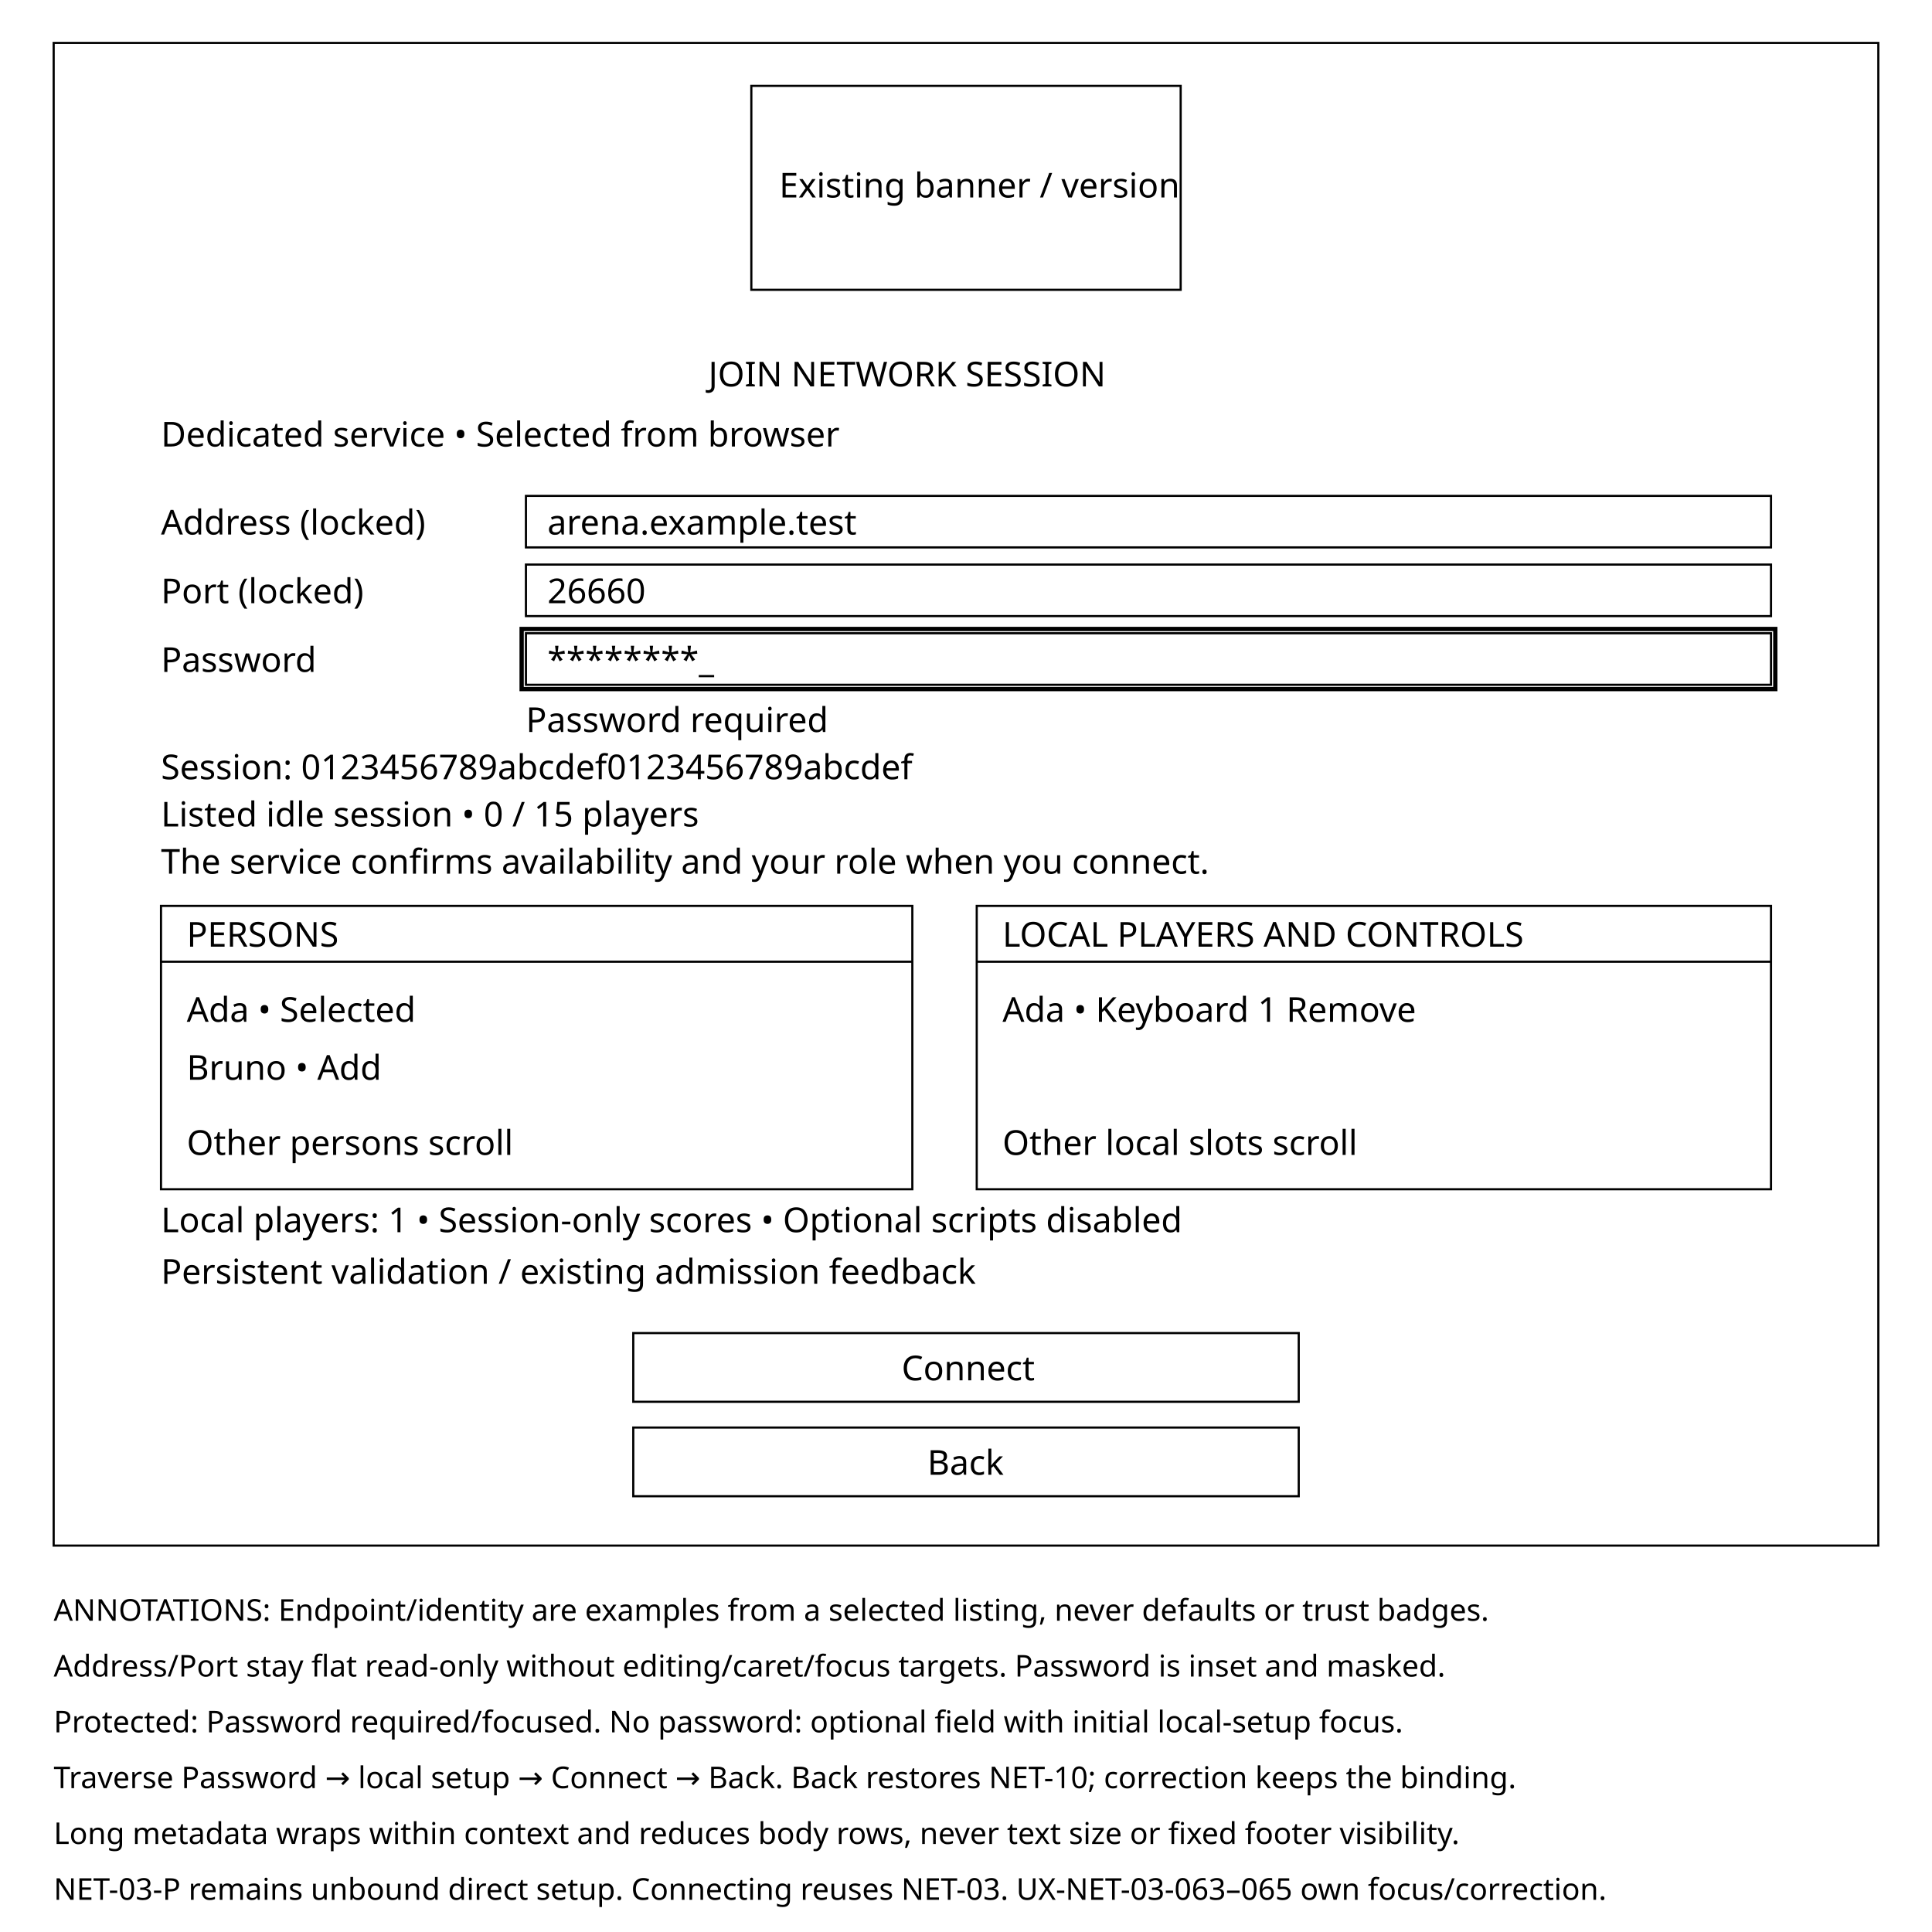
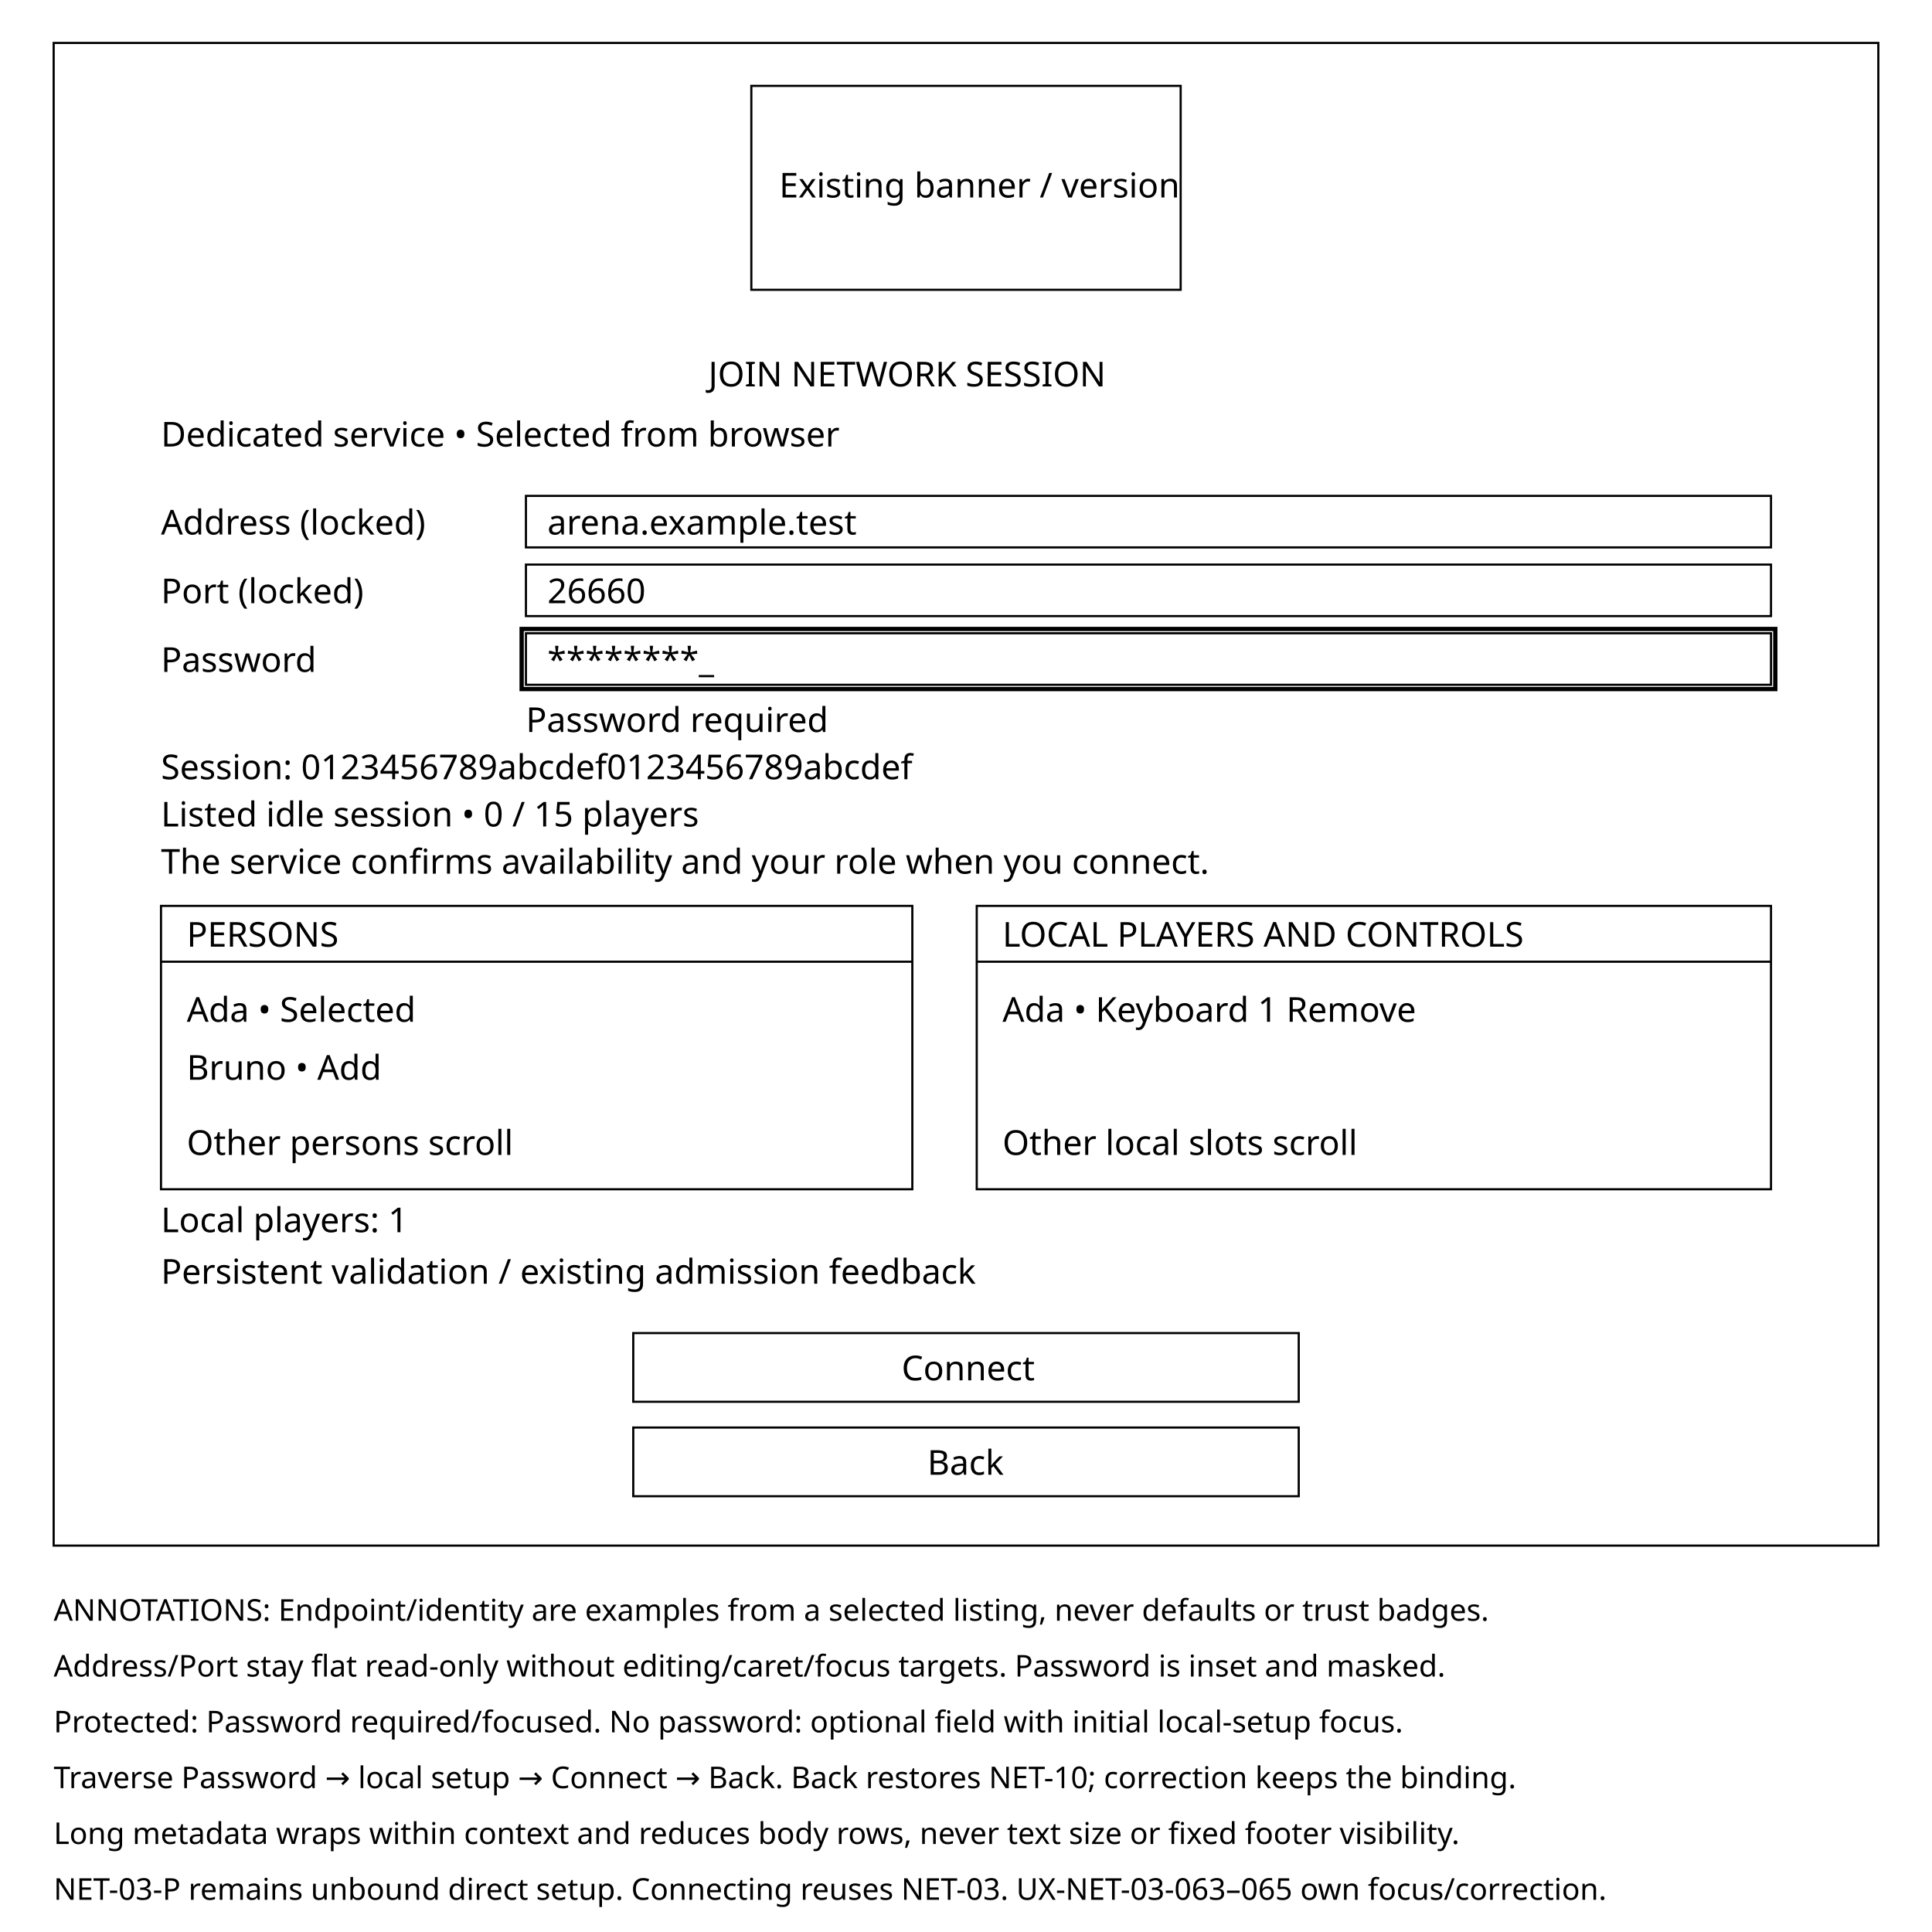
<svg xmlns="http://www.w3.org/2000/svg" width="900" height="900" viewBox="0 0 900 900">
  <rect width="900" height="900" fill="white" />
  <g fill="none" stroke="black">
    <rect x="25" y="20" width="850" height="700" />
    <rect x="350" y="40" width="200" height="95" />
    <rect x="245" y="231" width="580" height="24" />
    <rect x="245" y="263" width="580" height="24" />
    <rect x="245" y="295" width="580" height="24" />
    <rect x="243" y="293" width="584" height="28" stroke-width="2" />
    <rect x="75" y="422" width="350" height="132" />
    <rect x="455" y="422" width="370" height="132" />
    <path d="M75 448H425 M455 448H825" />
    <rect x="295" y="621" width="310" height="32" />
    <rect x="295" y="665" width="310" height="32" />
  </g>
  <g fill="black" font-family="sans-serif" font-size="16">
    <text x="363" y="92">Existing banner / version</text>
    <text x="330" y="180">JOIN NETWORK SESSION</text>
    <text x="75" y="208">Dedicated service • Selected from browser</text>
    <text x="75" y="249">Address (locked)</text>
    <text x="255" y="249">arena.example.test</text>
    <text x="75" y="281">Port (locked)</text>
    <text x="255" y="281">26660</text>
    <text x="75" y="313">Password</text>
    <text x="255" y="313">********_</text>
    <text x="245" y="341">Password required</text>
    <text x="75" y="363">Session: 0123456789abcdef0123456789abcdef</text>
    <text x="75" y="385">Listed idle session • 0 / 15 players</text>
    <text x="75" y="407">The service confirms availability and your role when you connect.</text>
    <text x="87" y="441">PERSONS</text>
    <text x="467" y="441">LOCAL PLAYERS AND CONTROLS</text>
    <text x="87" y="476">Ada • Selected</text>
    <text x="467" y="476">Ada • Keyboard 1       Remove</text>
    <text x="87" y="503">Bruno • Add</text>
    <text x="87" y="538">Other persons scroll</text>
    <text x="467" y="538">Other local slots scroll</text>
-     <text x="75" y="574">Local players: 1 • Session-only scores • Optional scripts disabled</text>
+     <text x="75" y="574">Local players: 1</text>
    <text x="75" y="598">Persistent validation / existing admission feedback</text>
    <text x="420" y="643">Connect</text>
    <text x="432" y="687">Back</text>
  </g>
  <g fill="black" font-family="sans-serif" font-size="14">
    <text x="25" y="755">ANNOTATIONS: Endpoint/identity are examples from a selected listing, never defaults or trust badges.</text>
    <text x="25" y="781">Address/Port stay flat read-only without editing/caret/focus targets. Password is inset and masked.</text>
    <text x="25" y="807">Protected: Password required/focused. No password: optional field with initial local-setup focus.</text>
    <text x="25" y="833">Traverse Password → local setup → Connect → Back. Back restores NET-10; correction keeps the binding.</text>
    <text x="25" y="859">Long metadata wraps within context and reduces body rows, never text size or fixed footer visibility.</text>
    <text x="25" y="885">NET-03-P remains unbound direct setup. Connecting reuses NET-03. UX-NET-03-063–065 own focus/correction.</text>
  </g>
</svg>
